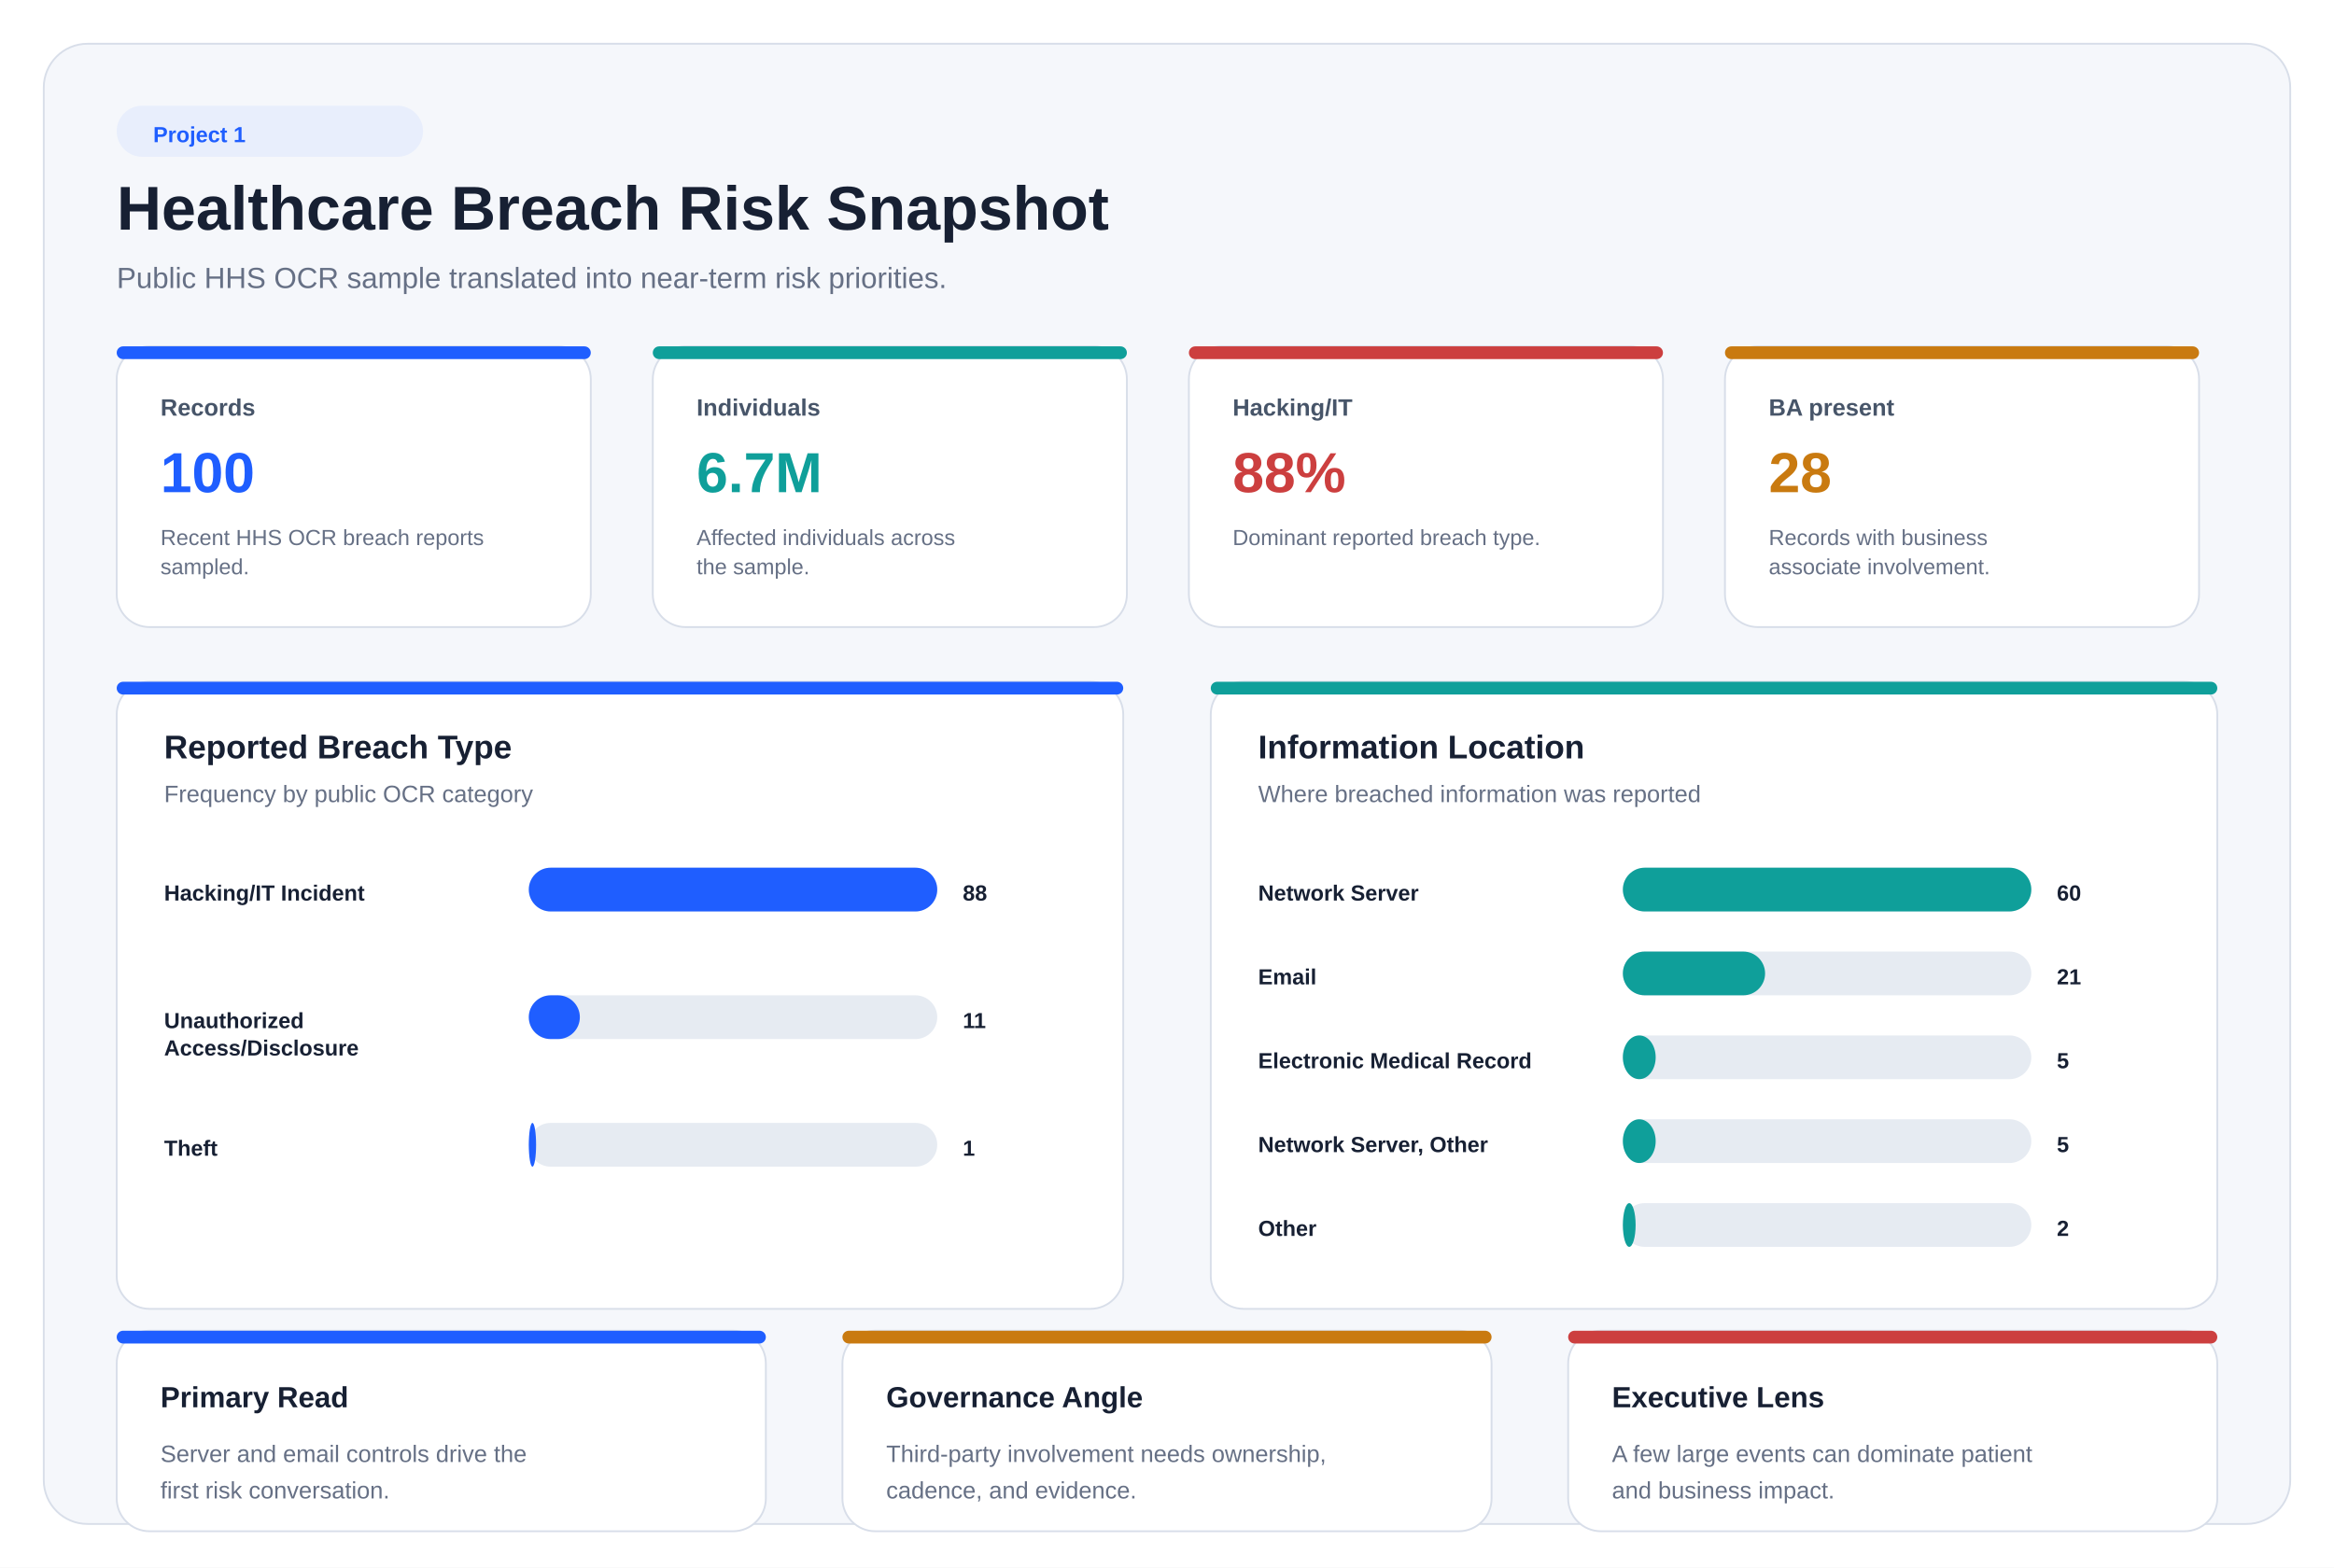
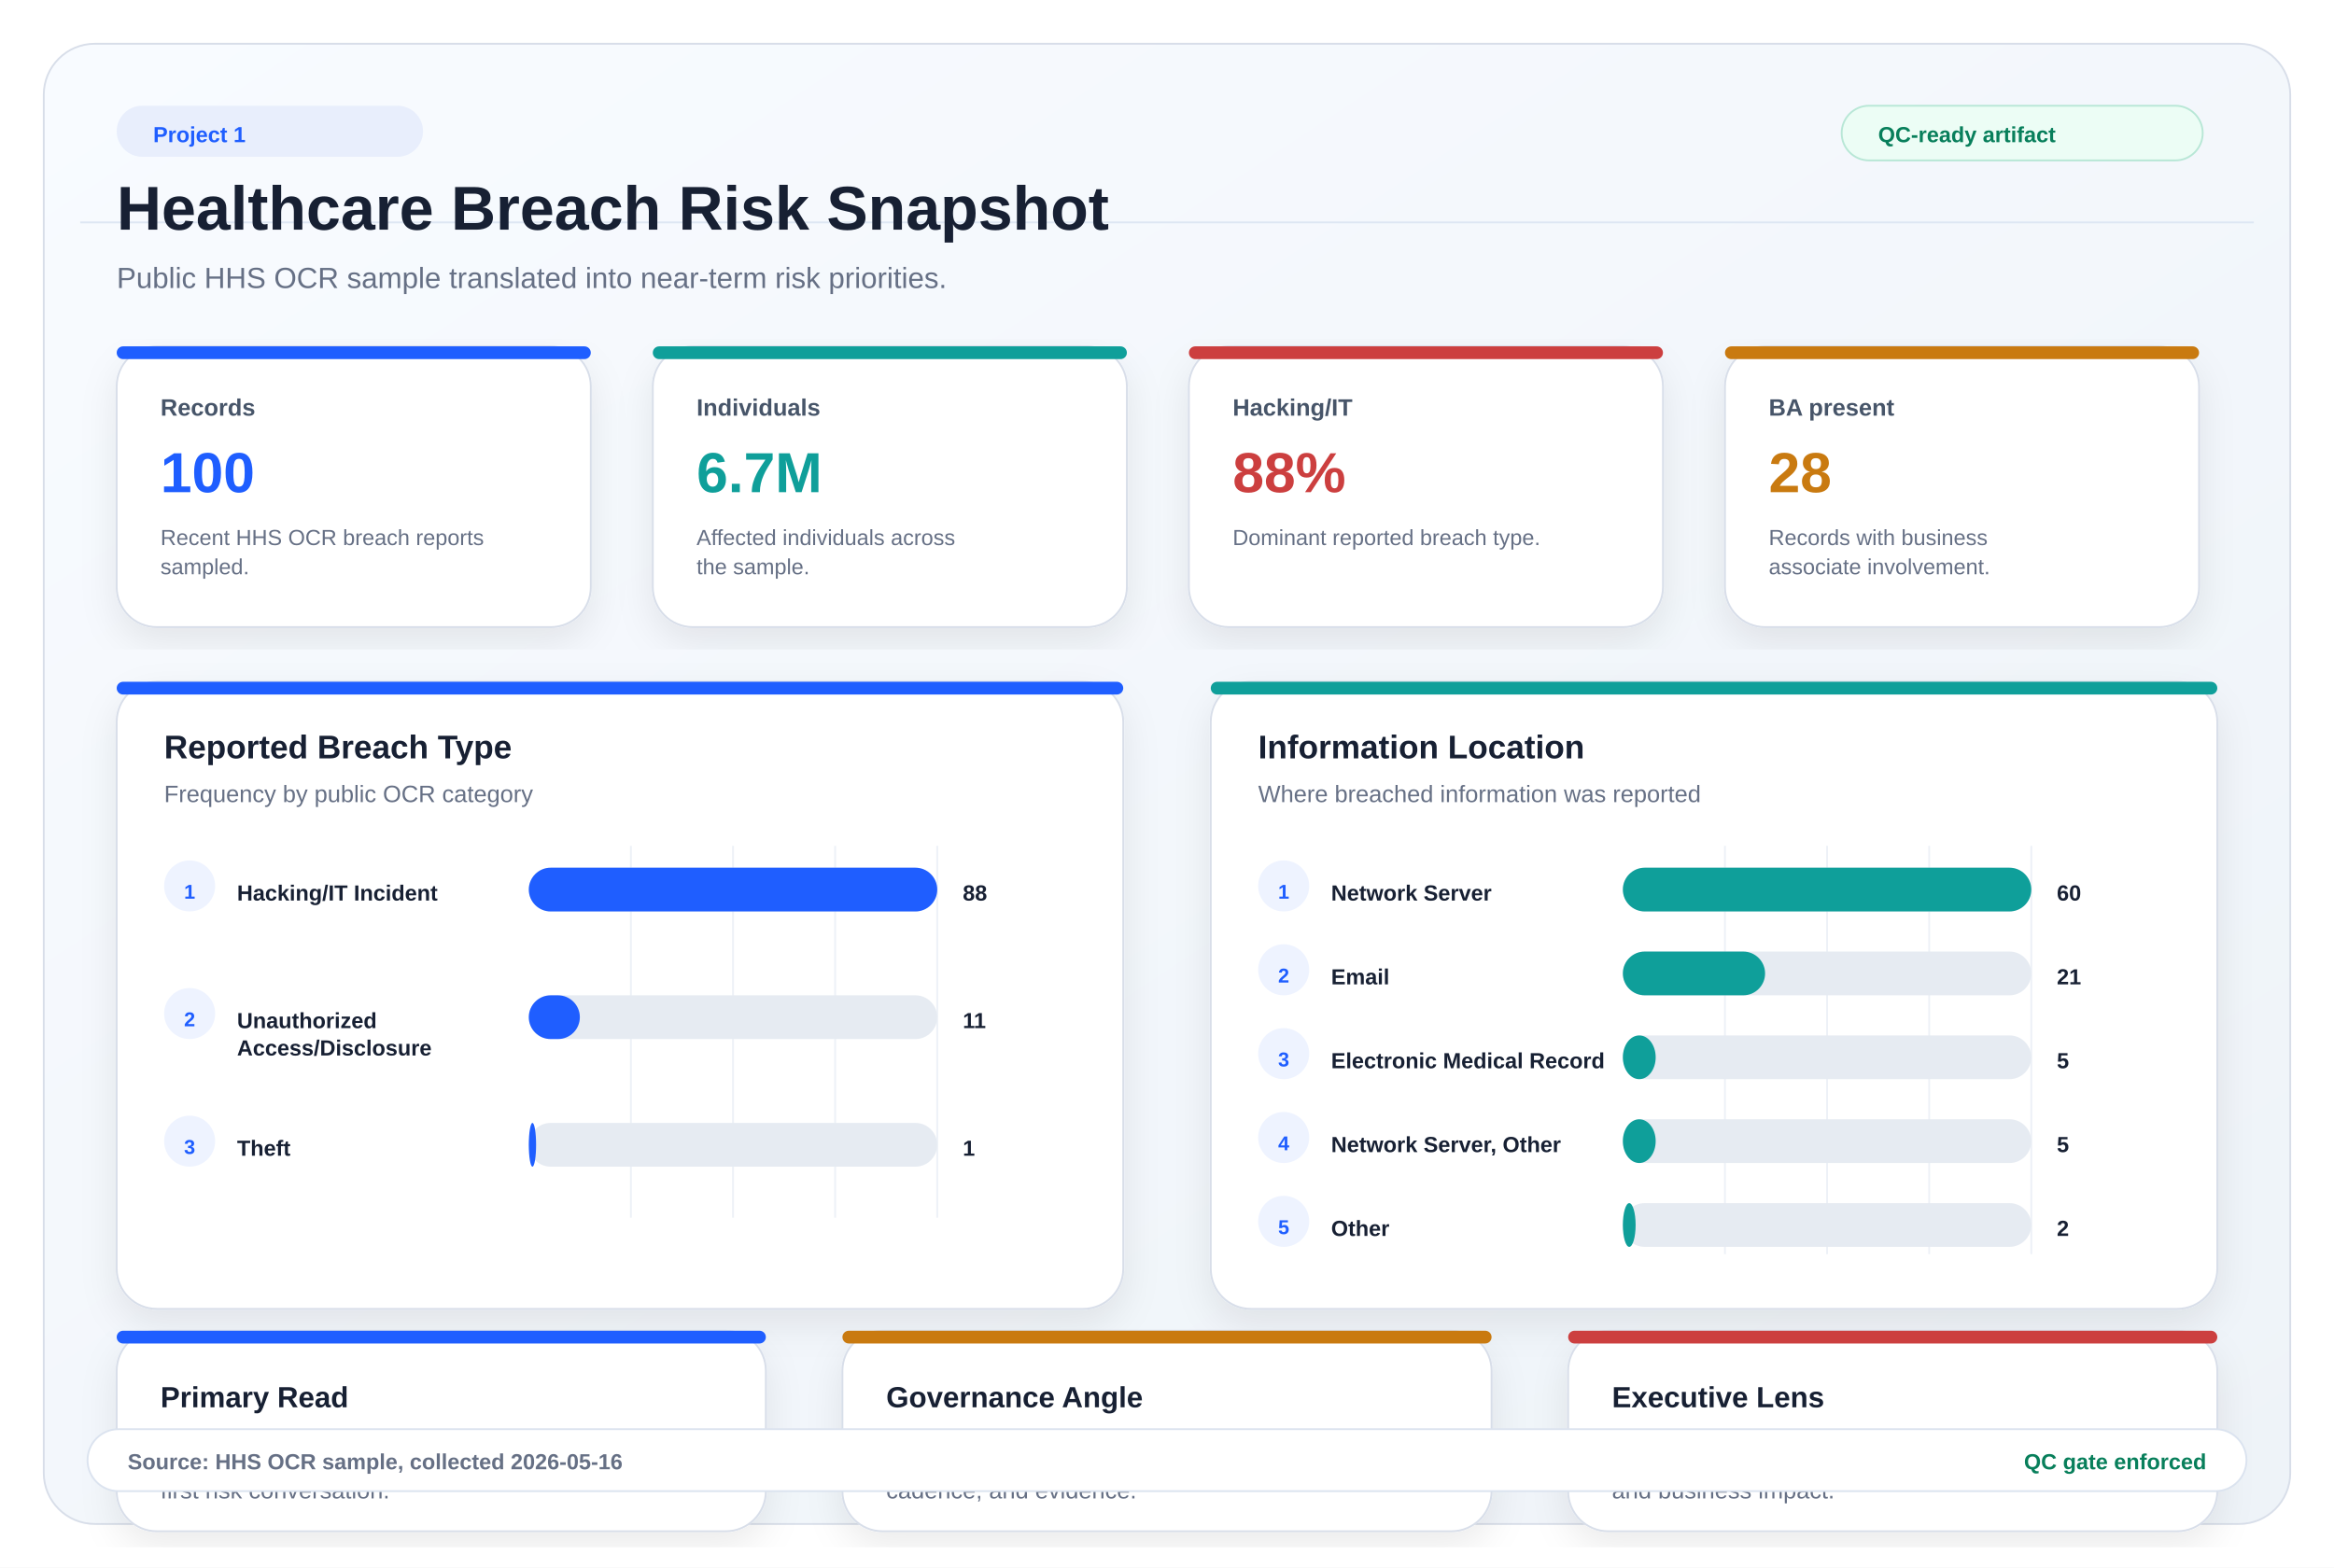
- <svg xmlns="http://www.w3.org/2000/svg" width="1280" height="860" viewBox="0 0 1280 860" role="img" aria-labelledby="title desc" data-qc-version="1">
+ <svg xmlns="http://www.w3.org/2000/svg" width="1280" height="860" viewBox="0 0 1280 860" role="img" aria-labelledby="title desc" data-qc-version="2" data-qc-polish="true">
  <defs>
+     <linearGradient id="canvasGrad" x1="0" x2="1" y1="0" y2="1">
+       <stop offset="0%" stop-color="#f8fbff" />
+       <stop offset="100%" stop-color="#eef3f8" />
+     </linearGradient>
+     <filter id="cardShadow" x="-8%" y="-8%" width="116%" height="116%">
+       <feDropShadow dx="0" dy="8" stdDeviation="10" flood-color="#0f172a" flood-opacity="0.08" />
+     </filter>
    <marker id="arrowHead" markerWidth="14" markerHeight="14" refX="12" refY="7" orient="auto" markerUnits="strokeWidth">
      <path d="M2,2 L12,7 L2,12 Z" fill="#172033" />
    </marker>
    <style>
.font { font-family: Segoe UI, Arial, Helvetica, sans-serif; }
</style>
  </defs>
  <rect width="100%" height="100%" fill="#ffffff" />
-   <rect x="24" y="24" width="1232" height="812" rx="24" fill="#f5f7fb" stroke="#d8dee9" />
+   <rect data-qc-frame="true" x="24" y="24" width="1232" height="812" rx="28" fill="url(#canvasGrad)" stroke="#d8dee9" />
+   <path d="M44 122 H1236" stroke="#dde6f3" stroke-width="1" />
  <rect x="64" y="58" width="168" height="28" rx="14" fill="#e8eefc" />
  <text class="font" x="84" y="78" font-size="12" font-weight="700" fill="#1f5eff" text-anchor="start">Project 1</text>
+   <rect x="1010" y="58" width="198" height="30" rx="15" fill="#ecfdf5" stroke="#b8e7d6" />
+   <text class="font" x="1030" y="78" font-size="12" font-weight="700" fill="#087f5b" text-anchor="start">QC-ready artifact</text>
  <text class="font" x="64" y="126" font-size="34" font-weight="800" fill="#172033" text-anchor="start">Healthcare Breach Risk Snapshot</text>
  <text class="font" x="64" y="158" font-size="16" font-weight="400" fill="#667085" text-anchor="start">Public HHS OCR sample translated into near-term risk priorities.</text>
  <g data-qc-card="true">
-     <rect x="64" y="190" width="260" height="154" rx="18" fill="#ffffff" stroke="#d8dee9" />
+     <rect x="64" y="190" width="260" height="154" rx="22" fill="#ffffff" stroke="#d8dee9" filter="url(#cardShadow)" />
    <rect x="64" y="190" width="260" height="7" rx="3.5" fill="#1f5eff" />
    <text class="font" x="88" y="228" font-size="13" font-weight="700" fill="#475569" text-anchor="start">Records</text>
    <text class="font" x="88" y="270" font-size="31" font-weight="800" fill="#1f5eff" text-anchor="start">100</text>
    <text class="font" x="88" y="299" font-size="12" font-weight="400" fill="#667085" text-anchor="start">Recent HHS OCR breach reports</text>
    <text class="font" x="88" y="315" font-size="12" font-weight="400" fill="#667085" text-anchor="start">sampled.</text>
  </g>
  <g data-qc-card="true">
-     <rect x="358" y="190" width="260" height="154" rx="18" fill="#ffffff" stroke="#d8dee9" />
+     <rect x="358" y="190" width="260" height="154" rx="22" fill="#ffffff" stroke="#d8dee9" filter="url(#cardShadow)" />
    <rect x="358" y="190" width="260" height="7" rx="3.5" fill="#0f9f9a" />
    <text class="font" x="382" y="228" font-size="13" font-weight="700" fill="#475569" text-anchor="start">Individuals</text>
    <text class="font" x="382" y="270" font-size="31" font-weight="800" fill="#0f9f9a" text-anchor="start">6.7M</text>
    <text class="font" x="382" y="299" font-size="12" font-weight="400" fill="#667085" text-anchor="start">Affected individuals across</text>
    <text class="font" x="382" y="315" font-size="12" font-weight="400" fill="#667085" text-anchor="start">the sample.</text>
  </g>
  <g data-qc-card="true">
-     <rect x="652" y="190" width="260" height="154" rx="18" fill="#ffffff" stroke="#d8dee9" />
+     <rect x="652" y="190" width="260" height="154" rx="22" fill="#ffffff" stroke="#d8dee9" filter="url(#cardShadow)" />
    <rect x="652" y="190" width="260" height="7" rx="3.5" fill="#cc3f3f" />
    <text class="font" x="676" y="228" font-size="13" font-weight="700" fill="#475569" text-anchor="start">Hacking/IT</text>
    <text class="font" x="676" y="270" font-size="31" font-weight="800" fill="#cc3f3f" text-anchor="start">88%</text>
    <text class="font" x="676" y="299" font-size="12" font-weight="400" fill="#667085" text-anchor="start">Dominant reported breach type.</text>
  </g>
  <g data-qc-card="true">
-     <rect x="946" y="190" width="260" height="154" rx="18" fill="#ffffff" stroke="#d8dee9" />
+     <rect x="946" y="190" width="260" height="154" rx="22" fill="#ffffff" stroke="#d8dee9" filter="url(#cardShadow)" />
    <rect x="946" y="190" width="260" height="7" rx="3.5" fill="#c97a10" />
    <text class="font" x="970" y="228" font-size="13" font-weight="700" fill="#475569" text-anchor="start">BA present</text>
    <text class="font" x="970" y="270" font-size="31" font-weight="800" fill="#c97a10" text-anchor="start">28</text>
    <text class="font" x="970" y="299" font-size="12" font-weight="400" fill="#667085" text-anchor="start">Records with business</text>
    <text class="font" x="970" y="315" font-size="12" font-weight="400" fill="#667085" text-anchor="start">associate involvement.</text>
  </g>
  <g data-qc-card="true">
-     <rect x="64" y="374" width="552" height="344" rx="18" fill="#ffffff" stroke="#d8dee9" />
+     <rect x="64" y="374" width="552" height="344" rx="22" fill="#ffffff" stroke="#d8dee9" filter="url(#cardShadow)" />
    <rect x="64" y="374" width="552" height="7" rx="3.5" fill="#1f5eff" />
    <text class="font" x="90" y="416" font-size="18" font-weight="800" fill="#172033" text-anchor="start">Reported Breach Type</text>
    <text class="font" x="90" y="440" font-size="13" font-weight="400" fill="#667085" text-anchor="start">Frequency by public OCR category</text>
-     <text class="font" x="90" y="494" font-size="12" font-weight="600" fill="#172033" text-anchor="start">Hacking/IT Incident</text>
+     <line x1="346" y1="464" x2="346" y2="668" stroke="#edf1f7" stroke-width="1" />
+     <line x1="402" y1="464" x2="402" y2="668" stroke="#edf1f7" stroke-width="1" />
+     <line x1="458" y1="464" x2="458" y2="668" stroke="#edf1f7" stroke-width="1" />
+     <line x1="514" y1="464" x2="514" y2="668" stroke="#edf1f7" stroke-width="1" />
+     <rect x="90" y="472" width="28" height="28" rx="14" fill="#eef3ff" />
+     <text class="font" x="104" y="493" font-size="11" font-weight="800" fill="#1f5eff" text-anchor="middle">1</text>
+     <text class="font" x="130" y="494" font-size="12" font-weight="600" fill="#172033" text-anchor="start">Hacking/IT Incident</text>
    <rect x="290" y="476" width="224" height="24" rx="12" fill="#e6ebf2" />
    <rect x="290" y="476" width="224" height="24" rx="12" fill="#1f5eff" />
    <text class="font" x="528" y="494" font-size="12" font-weight="800" fill="#172033" text-anchor="start">88</text>
-     <text class="font" x="90" y="564" font-size="12" font-weight="600" fill="#172033" text-anchor="start">Unauthorized</text>
-     <text class="font" x="90" y="579" font-size="12" font-weight="600" fill="#172033" text-anchor="start">Access/Disclosure</text>
+     <rect x="90" y="542" width="28" height="28" rx="14" fill="#eef3ff" />
+     <text class="font" x="104" y="563" font-size="11" font-weight="800" fill="#1f5eff" text-anchor="middle">2</text>
+     <text class="font" x="130" y="564" font-size="12" font-weight="600" fill="#172033" text-anchor="start">Unauthorized</text>
+     <text class="font" x="130" y="579" font-size="12" font-weight="600" fill="#172033" text-anchor="start">Access/Disclosure</text>
    <rect x="290" y="546" width="224" height="24" rx="12" fill="#e6ebf2" />
    <rect x="290" y="546" width="28" height="24" rx="12" fill="#1f5eff" />
    <text class="font" x="528" y="564" font-size="12" font-weight="800" fill="#172033" text-anchor="start">11</text>
-     <text class="font" x="90" y="634" font-size="12" font-weight="600" fill="#172033" text-anchor="start">Theft</text>
+     <rect x="90" y="612" width="28" height="28" rx="14" fill="#eef3ff" />
+     <text class="font" x="104" y="633" font-size="11" font-weight="800" fill="#1f5eff" text-anchor="middle">3</text>
+     <text class="font" x="130" y="634" font-size="12" font-weight="600" fill="#172033" text-anchor="start">Theft</text>
    <rect x="290" y="616" width="224" height="24" rx="12" fill="#e6ebf2" />
    <rect x="290" y="616" width="4" height="24" rx="12" fill="#1f5eff" />
    <text class="font" x="528" y="634" font-size="12" font-weight="800" fill="#172033" text-anchor="start">1</text>
  </g>
  <g data-qc-card="true">
-     <rect x="664" y="374" width="552" height="344" rx="18" fill="#ffffff" stroke="#d8dee9" />
+     <rect x="664" y="374" width="552" height="344" rx="22" fill="#ffffff" stroke="#d8dee9" filter="url(#cardShadow)" />
    <rect x="664" y="374" width="552" height="7" rx="3.5" fill="#0f9f9a" />
    <text class="font" x="690" y="416" font-size="18" font-weight="800" fill="#172033" text-anchor="start">Information Location</text>
    <text class="font" x="690" y="440" font-size="13" font-weight="400" fill="#667085" text-anchor="start">Where breached information was reported</text>
-     <text class="font" x="690" y="494" font-size="12" font-weight="600" fill="#172033" text-anchor="start">Network Server</text>
+     <line x1="946" y1="464" x2="946" y2="688" stroke="#edf1f7" stroke-width="1" />
+     <line x1="1002" y1="464" x2="1002" y2="688" stroke="#edf1f7" stroke-width="1" />
+     <line x1="1058" y1="464" x2="1058" y2="688" stroke="#edf1f7" stroke-width="1" />
+     <line x1="1114" y1="464" x2="1114" y2="688" stroke="#edf1f7" stroke-width="1" />
+     <rect x="690" y="472" width="28" height="28" rx="14" fill="#eef3ff" />
+     <text class="font" x="704" y="493" font-size="11" font-weight="800" fill="#1f5eff" text-anchor="middle">1</text>
+     <text class="font" x="730" y="494" font-size="12" font-weight="600" fill="#172033" text-anchor="start">Network Server</text>
    <rect x="890" y="476" width="224" height="24" rx="12" fill="#e6ebf2" />
    <rect x="890" y="476" width="224" height="24" rx="12" fill="#0f9f9a" />
    <text class="font" x="1128" y="494" font-size="12" font-weight="800" fill="#172033" text-anchor="start">60</text>
-     <text class="font" x="690" y="540" font-size="12" font-weight="600" fill="#172033" text-anchor="start">Email</text>
+     <rect x="690" y="518" width="28" height="28" rx="14" fill="#eef3ff" />
+     <text class="font" x="704" y="539" font-size="11" font-weight="800" fill="#1f5eff" text-anchor="middle">2</text>
+     <text class="font" x="730" y="540" font-size="12" font-weight="600" fill="#172033" text-anchor="start">Email</text>
    <rect x="890" y="522" width="224" height="24" rx="12" fill="#e6ebf2" />
    <rect x="890" y="522" width="78" height="24" rx="12" fill="#0f9f9a" />
    <text class="font" x="1128" y="540" font-size="12" font-weight="800" fill="#172033" text-anchor="start">21</text>
-     <text class="font" x="690" y="586" font-size="12" font-weight="600" fill="#172033" text-anchor="start">Electronic Medical Record</text>
+     <rect x="690" y="564" width="28" height="28" rx="14" fill="#eef3ff" />
+     <text class="font" x="704" y="585" font-size="11" font-weight="800" fill="#1f5eff" text-anchor="middle">3</text>
+     <text class="font" x="730" y="586" font-size="12" font-weight="600" fill="#172033" text-anchor="start">Electronic Medical Record</text>
    <rect x="890" y="568" width="224" height="24" rx="12" fill="#e6ebf2" />
    <rect x="890" y="568" width="18" height="24" rx="12" fill="#0f9f9a" />
    <text class="font" x="1128" y="586" font-size="12" font-weight="800" fill="#172033" text-anchor="start">5</text>
-     <text class="font" x="690" y="632" font-size="12" font-weight="600" fill="#172033" text-anchor="start">Network Server, Other</text>
+     <rect x="690" y="610" width="28" height="28" rx="14" fill="#eef3ff" />
+     <text class="font" x="704" y="631" font-size="11" font-weight="800" fill="#1f5eff" text-anchor="middle">4</text>
+     <text class="font" x="730" y="632" font-size="12" font-weight="600" fill="#172033" text-anchor="start">Network Server, Other</text>
    <rect x="890" y="614" width="224" height="24" rx="12" fill="#e6ebf2" />
    <rect x="890" y="614" width="18" height="24" rx="12" fill="#0f9f9a" />
    <text class="font" x="1128" y="632" font-size="12" font-weight="800" fill="#172033" text-anchor="start">5</text>
-     <text class="font" x="690" y="678" font-size="12" font-weight="600" fill="#172033" text-anchor="start">Other</text>
+     <rect x="690" y="656" width="28" height="28" rx="14" fill="#eef3ff" />
+     <text class="font" x="704" y="677" font-size="11" font-weight="800" fill="#1f5eff" text-anchor="middle">5</text>
+     <text class="font" x="730" y="678" font-size="12" font-weight="600" fill="#172033" text-anchor="start">Other</text>
    <rect x="890" y="660" width="224" height="24" rx="12" fill="#e6ebf2" />
    <rect x="890" y="660" width="7" height="24" rx="12" fill="#0f9f9a" />
    <text class="font" x="1128" y="678" font-size="12" font-weight="800" fill="#172033" text-anchor="start">2</text>
  </g>
  <g data-qc-card="true">
-     <rect x="64" y="730" width="356" height="110" rx="18" fill="#ffffff" stroke="#d8dee9" />
+     <rect x="64" y="730" width="356" height="110" rx="22" fill="#ffffff" stroke="#d8dee9" filter="url(#cardShadow)" />
    <rect x="64" y="730" width="356" height="7" rx="3.5" fill="#1f5eff" />
    <text class="font" x="88" y="772" font-size="16" font-weight="800" fill="#172033" text-anchor="start">Primary Read</text>
    <text class="font" x="88" y="802" font-size="13" font-weight="400" fill="#667085" text-anchor="start">Server and email controls drive the</text>
    <text class="font" x="88" y="822" font-size="13" font-weight="400" fill="#667085" text-anchor="start">first risk conversation.</text>
  </g>
  <g data-qc-card="true">
-     <rect x="462" y="730" width="356" height="110" rx="18" fill="#ffffff" stroke="#d8dee9" />
+     <rect x="462" y="730" width="356" height="110" rx="22" fill="#ffffff" stroke="#d8dee9" filter="url(#cardShadow)" />
    <rect x="462" y="730" width="356" height="7" rx="3.5" fill="#c97a10" />
    <text class="font" x="486" y="772" font-size="16" font-weight="800" fill="#172033" text-anchor="start">Governance Angle</text>
    <text class="font" x="486" y="802" font-size="13" font-weight="400" fill="#667085" text-anchor="start">Third-party involvement needs ownership,</text>
    <text class="font" x="486" y="822" font-size="13" font-weight="400" fill="#667085" text-anchor="start">cadence, and evidence.</text>
  </g>
  <g data-qc-card="true">
-     <rect x="860" y="730" width="356" height="110" rx="18" fill="#ffffff" stroke="#d8dee9" />
+     <rect x="860" y="730" width="356" height="110" rx="22" fill="#ffffff" stroke="#d8dee9" filter="url(#cardShadow)" />
    <rect x="860" y="730" width="356" height="7" rx="3.5" fill="#cc3f3f" />
    <text class="font" x="884" y="772" font-size="16" font-weight="800" fill="#172033" text-anchor="start">Executive Lens</text>
    <text class="font" x="884" y="802" font-size="13" font-weight="400" fill="#667085" text-anchor="start">A few large events can dominate patient</text>
    <text class="font" x="884" y="822" font-size="13" font-weight="400" fill="#667085" text-anchor="start">and business impact.</text>
  </g>
+   <g data-qc-footer="true">
+     <rect x="48" y="784" width="1184" height="34" rx="17" fill="#ffffff" stroke="#dbe3ef" />
+     <text class="font" x="70" y="806" font-size="12" font-weight="600" fill="#667085" text-anchor="start">Source: HHS OCR sample, collected 2026-05-16</text>
+     <text class="font" x="1210" y="806" font-size="12" font-weight="700" fill="#087f5b" text-anchor="end">QC gate enforced</text>
+   </g>
</svg>
